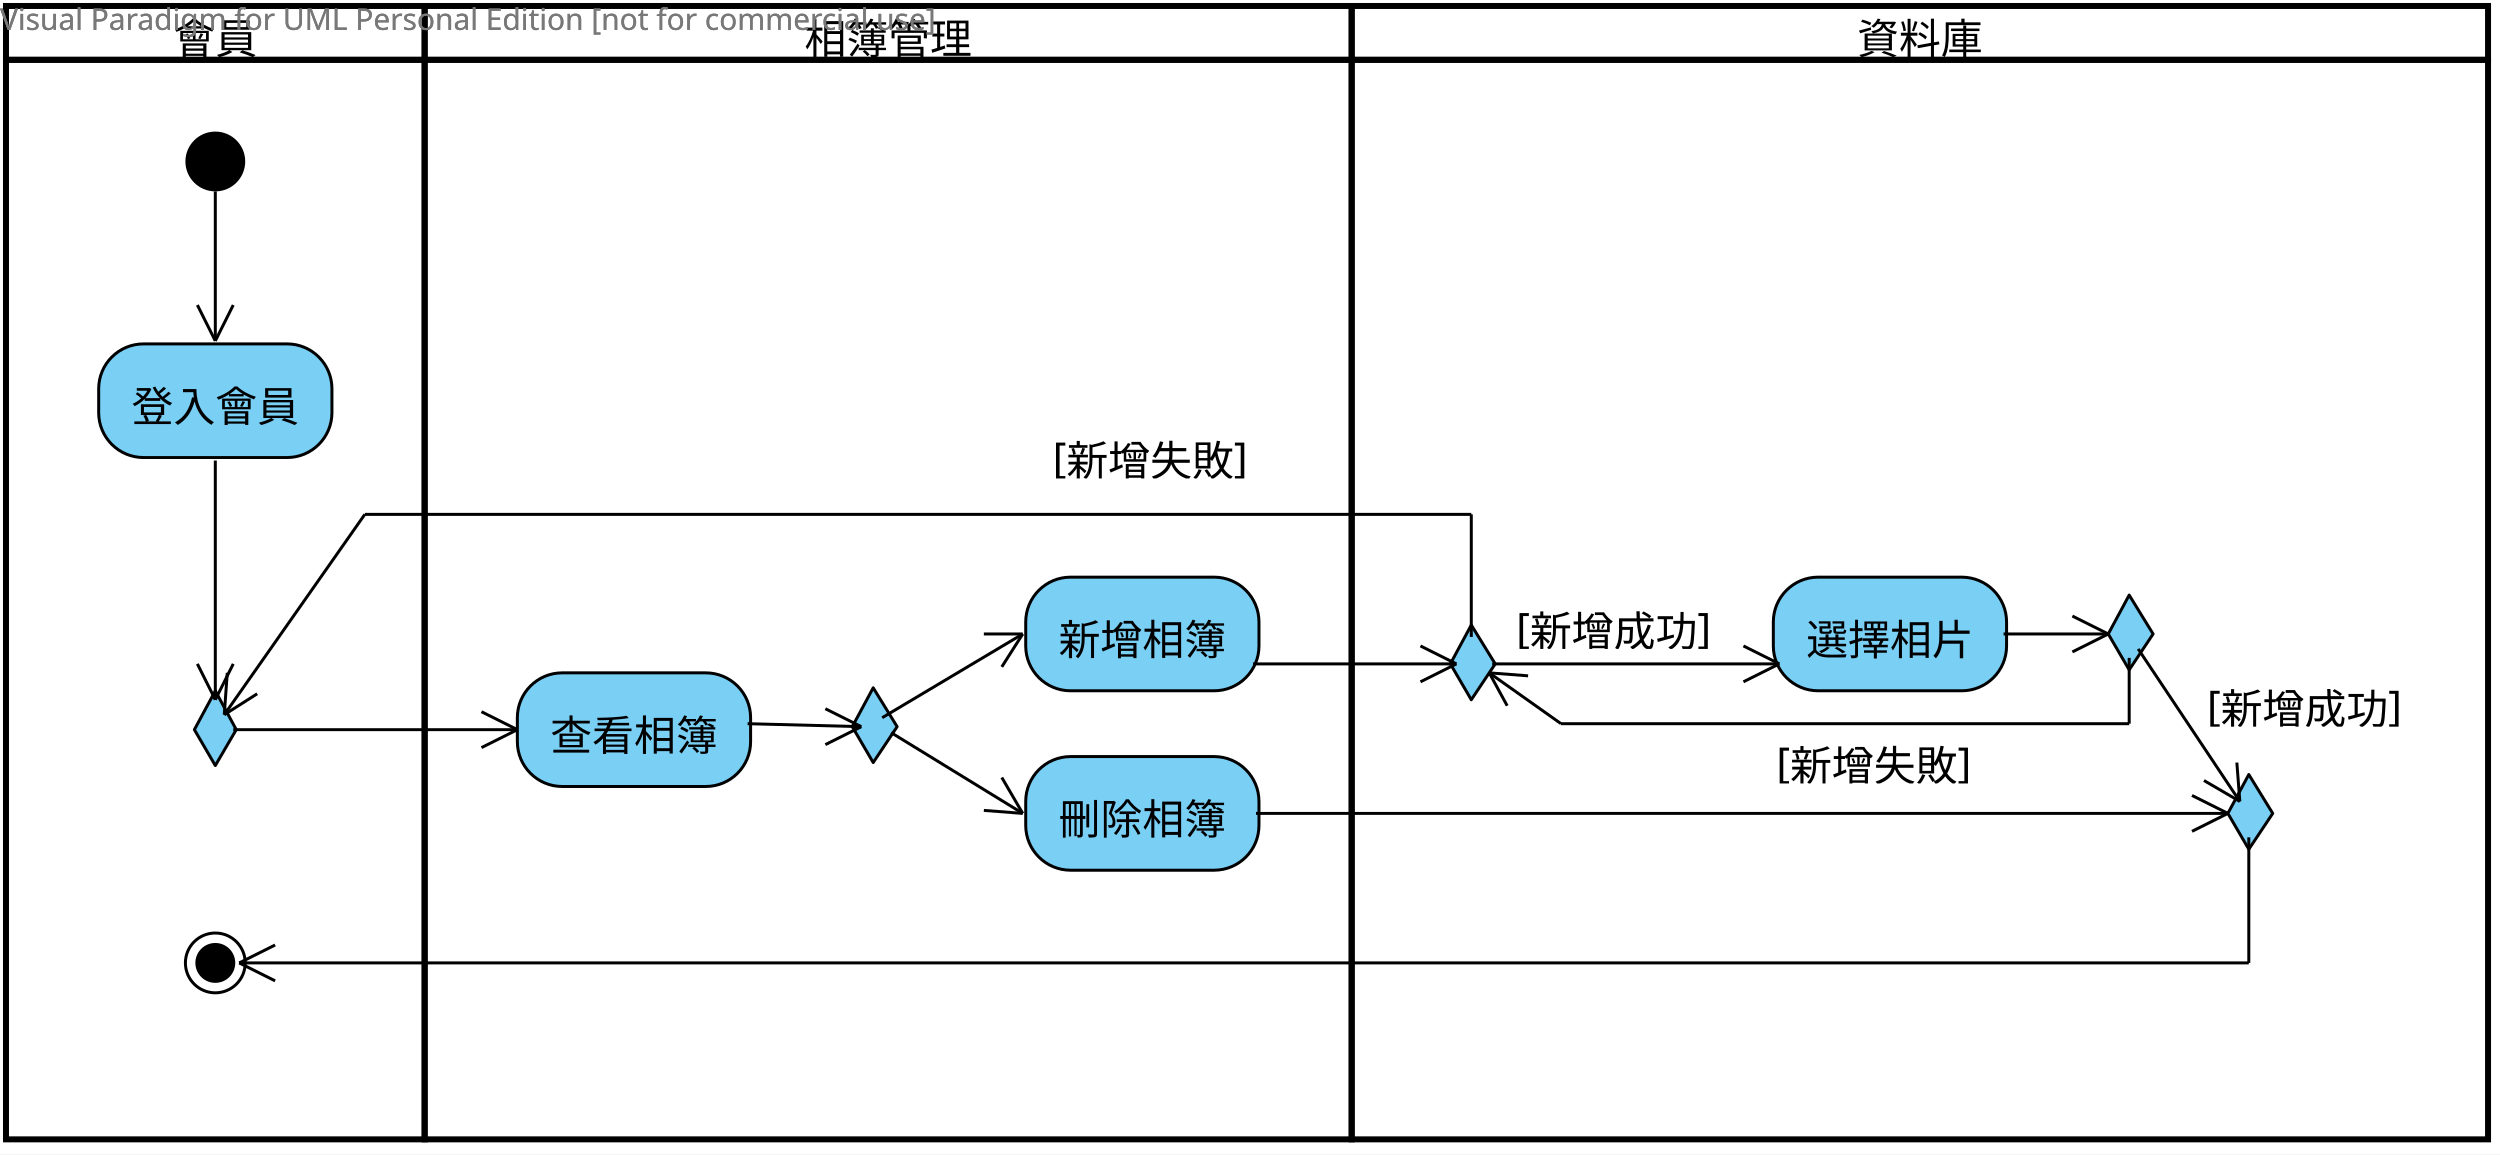
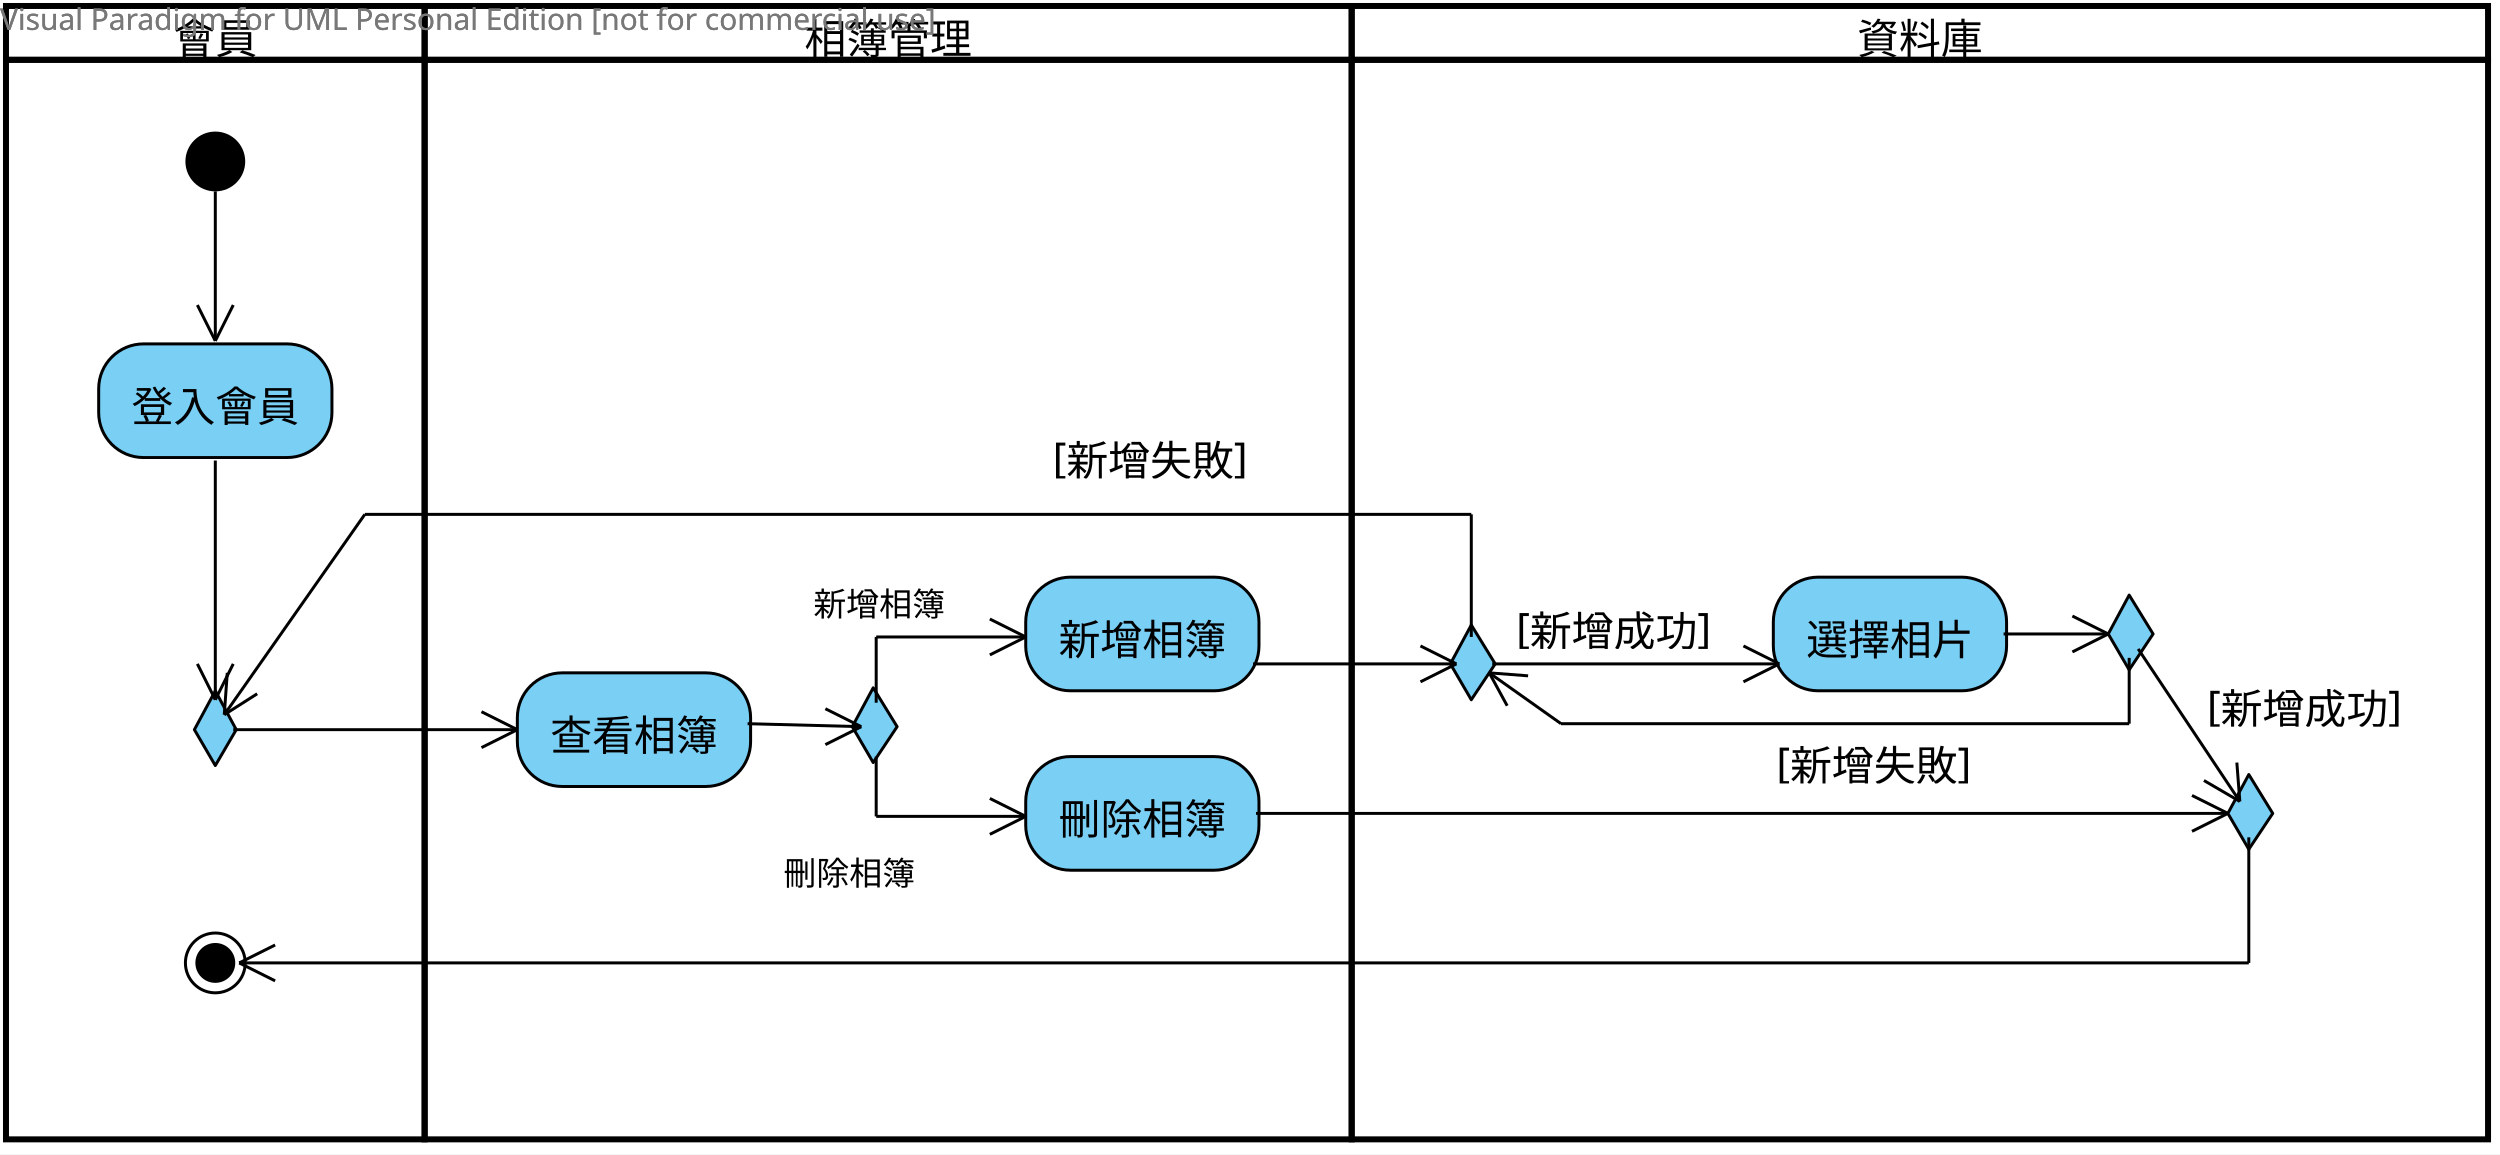
<svg xmlns="http://www.w3.org/2000/svg" style="fill-opacity:1; color-rendering:auto; color-interpolation:auto; stroke:black; text-rendering:auto; stroke-linecap:square; stroke-miterlimit:10; stroke-opacity:1; shape-rendering:auto; fill:black; stroke-dasharray:none; font-weight:normal; stroke-width:1; font-family:'Dialog'; font-style:normal; stroke-linejoin:miter; font-size:12; stroke-dashoffset:0; image-rendering:auto;" width="836" height="386">
  <defs id="genericDefs" />
  <g>
    <defs id="defs1">
      <clipPath clipPathUnits="userSpaceOnUse" id="clipPath1">
        <path d="M-3 -3 L837 -3 L837 387 L-3 387 L-3 -3 Z" />
      </clipPath>
      <clipPath clipPathUnits="userSpaceOnUse" id="clipPath2">
        <path d="M0 0 L0 369 L7 369 L7 0 Z" />
      </clipPath>
      <clipPath clipPathUnits="userSpaceOnUse" id="clipPath3">
        <path d="M-3 -3 L147 -3 L147 25 L-3 25 L-3 -3 Z" />
      </clipPath>
      <clipPath clipPathUnits="userSpaceOnUse" id="clipPath4">
        <path d="M0 0 L140 0 L140 18 L0 18 L0 0 Z" />
      </clipPath>
      <clipPath clipPathUnits="userSpaceOnUse" id="clipPath5">
        <path d="M-3 -3 L147 -3 L147 368 L-3 368 L-3 -3 Z" />
      </clipPath>
      <clipPath clipPathUnits="userSpaceOnUse" id="clipPath6">
        <path d="M-3 -3 L317 -3 L317 25 L-3 25 L-3 -3 Z" />
      </clipPath>
      <clipPath clipPathUnits="userSpaceOnUse" id="clipPath7">
        <path d="M0 0 L310 0 L310 18 L0 18 L0 0 Z" />
      </clipPath>
      <clipPath clipPathUnits="userSpaceOnUse" id="clipPath8">
        <path d="M-3 -3 L317 -3 L317 368 L-3 368 L-3 -3 Z" />
      </clipPath>
      <clipPath clipPathUnits="userSpaceOnUse" id="clipPath9">
        <path d="M-3 -3 L387 -3 L387 25 L-3 25 L-3 -3 Z" />
      </clipPath>
      <clipPath clipPathUnits="userSpaceOnUse" id="clipPath10">
        <path d="M0 0 L380 0 L380 18 L0 18 L0 0 Z" />
      </clipPath>
      <clipPath clipPathUnits="userSpaceOnUse" id="clipPath11">
        <path d="M-3 -3 L387 -3 L387 368 L-3 368 L-3 -3 Z" />
      </clipPath>
      <clipPath clipPathUnits="userSpaceOnUse" id="clipPath12">
        <path d="M-3 -3 L47 -3 L47 27 L-3 27 L-3 -3 Z" />
      </clipPath>
      <clipPath clipPathUnits="userSpaceOnUse" id="clipPath13">
        <path d="M-3 -3 L87 -3 L87 47 L-3 47 L-3 -3 Z" />
      </clipPath>
      <clipPath clipPathUnits="userSpaceOnUse" id="clipPath14">
        <path d="M0 0 L80 0 L80 40 L0 40 L0 0 Z" />
      </clipPath>
      <clipPath clipPathUnits="userSpaceOnUse" id="clipPath15">
        <path d="M-3 -3 L27 -3 L27 47 L-3 47 L-3 -3 Z" />
      </clipPath>
      <clipPath clipPathUnits="userSpaceOnUse" id="clipPath16">
        <path d="M-3 -3 L28 -3 L28 47 L-3 47 L-3 -3 Z" />
      </clipPath>
      <clipPath clipPathUnits="userSpaceOnUse" id="clipPath17">
        <path d="M-3 -3 L27 -3 L27 27 L-3 27 L-3 -3 Z" />
      </clipPath>
      <clipPath clipPathUnits="userSpaceOnUse" id="clipPath18">
        <path d="M0 0 L380 0 L380 361 L0 361 L0 0 Z" />
      </clipPath>
      <clipPath clipPathUnits="userSpaceOnUse" id="clipPath19">
        <path d="M0 0 L310 0 L310 361 L0 361 L0 0 Z" />
      </clipPath>
      <clipPath clipPathUnits="userSpaceOnUse" id="clipPath20">
        <path d="M0 0 L140 0 L140 361 L0 361 L0 0 Z" />
      </clipPath>
      <clipPath clipPathUnits="userSpaceOnUse" id="clipPath21">
        <path d="M0 0 L129 0 L129 179 L0 179 L0 0 Z" />
      </clipPath>
      <clipPath clipPathUnits="userSpaceOnUse" id="clipPath22">
        <path d="M0 0 L129 0 L129 209 L0 209 L0 0 Z" />
      </clipPath>
      <clipPath clipPathUnits="userSpaceOnUse" id="clipPath23">
        <path d="M0 0 L545 0 L545 196 L0 196 L0 0 Z" />
      </clipPath>
      <clipPath clipPathUnits="userSpaceOnUse" id="clipPath24">
        <path d="M0 0 L224 0 L224 129 L0 129 L0 0 Z" />
      </clipPath>
      <clipPath clipPathUnits="userSpaceOnUse" id="clipPath25">
        <path d="M0 0 L225 0 L225 129 L0 129 L0 0 Z" />
      </clipPath>
      <clipPath clipPathUnits="userSpaceOnUse" id="clipPath26">
        <path d="M0 0 L164 0 L164 129 L0 129 L0 0 Z" />
      </clipPath>
      <clipPath clipPathUnits="userSpaceOnUse" id="clipPath27">
        <path d="M0 0 L342 0 L342 150 L0 150 L0 0 Z" />
      </clipPath>
      <clipPath clipPathUnits="userSpaceOnUse" id="clipPath28">
        <path d="M0 0 L166 0 L166 130 L0 130 L0 0 Z" />
      </clipPath>
      <clipPath clipPathUnits="userSpaceOnUse" id="clipPath29">
-         <path d="M0 0 L172 0 L172 155 L0 155 L0 0 Z" />
+         <path d="M0 0 L179 0 L179 149 L0 149 L0 0 Z" />
      </clipPath>
      <clipPath clipPathUnits="userSpaceOnUse" id="clipPath30">
-         <path d="M0 0 L175 0 L175 157 L0 157 L0 0 Z" />
+         <path d="M0 0 L179 0 L179 152 L0 152 L0 0 Z" />
      </clipPath>
      <clipPath clipPathUnits="userSpaceOnUse" id="clipPath31">
        <path d="M0 0 L196 0 L196 129 L0 129 L0 0 Z" />
      </clipPath>
      <clipPath clipPathUnits="userSpaceOnUse" id="clipPath32">
        <path d="M0 0 L454 0 L454 129 L0 129 L0 0 Z" />
      </clipPath>
      <clipPath clipPathUnits="userSpaceOnUse" id="clipPath33">
        <path d="M0 0 L162 0 L162 180 L0 180 L0 0 Z" />
      </clipPath>
      <clipPath clipPathUnits="userSpaceOnUse" id="clipPath34">
        <path d="M0 0 L800 0 L800 170 L0 170 L0 0 Z" />
      </clipPath>
      <clipPath clipPathUnits="userSpaceOnUse" id="clipPath35">
        <path d="M0 0 L90 0 L90 18 L0 18 L0 0 Z" />
+       </clipPath>
+       <clipPath clipPathUnits="userSpaceOnUse" id="clipPath36">
+         <path d="M0 0 L64 0 L64 18 L0 18 L0 0 Z" />
      </clipPath>
    </defs>
    <g style="fill:white; text-rendering:geometricPrecision; stroke:white;">
      <rect x="0" y="0" width="836" style="stroke:none;" height="386" />
    </g>
    <g transform="translate(2,2)" style="text-rendering:geometricPrecision; stroke-width:2; font-size:14; font-family:'標楷體';">
      <rect x="0" y="0" width="140" style="clip-path:url(#clipPath3); fill:none;" height="18" />
    </g>
    <g style="text-rendering:geometricPrecision; font-size:14; font-family:'標楷體';" transform="translate(2,2)">
      <text x="56" y="16" style="clip-path:url(#clipPath4); stroke:none;" xml:space="preserve">會員</text>
    </g>
    <g transform="translate(2,20)" style="text-rendering:geometricPrecision; stroke-width:2; font-size:11; font-family:sans-serif;">
      <rect x="0" y="0" width="140" style="clip-path:url(#clipPath5); fill:none;" height="361" />
    </g>
    <g transform="translate(142,2)" style="text-rendering:geometricPrecision; stroke-width:2; font-size:14; font-family:'標楷體';">
      <rect x="0" y="0" width="310" style="clip-path:url(#clipPath6); fill:none;" height="18" />
    </g>
    <g style="text-rendering:geometricPrecision; font-size:14; font-family:'標楷體';" transform="translate(142,2)">
      <text x="127" y="16" style="clip-path:url(#clipPath7); stroke:none;" xml:space="preserve">相簿管理</text>
    </g>
    <g transform="translate(142,20)" style="text-rendering:geometricPrecision; stroke-width:2; font-size:11; font-family:sans-serif;">
      <rect x="0" y="0" width="310" style="clip-path:url(#clipPath8); fill:none;" height="361" />
    </g>
    <g transform="translate(452,2)" style="text-rendering:geometricPrecision; stroke-width:2; font-size:14; font-family:'標楷體';">
      <rect x="0" y="0" width="380" style="clip-path:url(#clipPath9); fill:none;" height="18" />
    </g>
    <g style="text-rendering:geometricPrecision; font-size:14; font-family:'標楷體';" transform="translate(452,2)">
      <text x="169" y="16" style="clip-path:url(#clipPath10); stroke:none;" xml:space="preserve">資料庫</text>
    </g>
    <g transform="translate(452,20)" style="text-rendering:geometricPrecision; stroke-width:2; font-size:11; font-family:sans-serif;">
      <rect x="0" y="0" width="380" style="clip-path:url(#clipPath11); fill:none;" height="361" />
    </g>
    <g style="text-rendering:geometricPrecision; font-size:11; font-family:sans-serif;" transform="translate(52,44)">
      <circle style="clip-path:url(#clipPath12); stroke:none;" r="10" cx="20" cy="10" />
    </g>
    <g transform="translate(32,114)" style="font-size:14; fill:rgb(122,207,245); text-rendering:geometricPrecision; font-family:'標楷體'; stroke:rgb(122,207,245);">
      <rect x="1" y="1" width="78" style="clip-path:url(#clipPath13); stroke:none;" rx="15" ry="15" height="38" />
    </g>
    <g transform="translate(32,114)" style="font-size:14; stroke-linecap:butt; text-rendering:geometricPrecision; font-family:'標楷體'; stroke-linejoin:round; stroke-miterlimit:0;">
      <rect x="1" y="1" width="78" style="clip-path:url(#clipPath13); fill:none;" rx="15" ry="15" height="38" />
    </g>
    <g style="text-rendering:geometricPrecision; font-size:14; font-family:'標楷體';" transform="translate(32,114)">
      <text x="12" y="27" style="clip-path:url(#clipPath14); stroke:none;" xml:space="preserve">登入會員</text>
    </g>
    <g transform="translate(62,224)" style="font-size:11; fill:rgb(122,207,245); text-rendering:geometricPrecision; font-family:sans-serif; stroke:rgb(122,207,245);">
      <polygon style="clip-path:url(#clipPath15); stroke:none;" points=" 10 7 17 20 10 32 3 20" />
    </g>
    <g transform="translate(62,224)" style="font-size:11; stroke-linecap:butt; text-rendering:geometricPrecision; font-family:sans-serif; stroke-linejoin:round; stroke-miterlimit:0;">
      <polygon style="fill:none; clip-path:url(#clipPath15);" points=" 10 7 17 20 10 32 3 20" />
    </g>
    <g transform="translate(172,224)" style="font-size:14; fill:rgb(122,207,245); text-rendering:geometricPrecision; font-family:'標楷體'; stroke:rgb(122,207,245);">
      <rect x="1" y="1" width="78" style="clip-path:url(#clipPath13); stroke:none;" rx="15" ry="15" height="38" />
    </g>
    <g transform="translate(172,224)" style="font-size:14; stroke-linecap:butt; text-rendering:geometricPrecision; font-family:'標楷體'; stroke-linejoin:round; stroke-miterlimit:0;">
      <rect x="1" y="1" width="78" style="clip-path:url(#clipPath13); fill:none;" rx="15" ry="15" height="38" />
    </g>
    <g style="text-rendering:geometricPrecision; font-size:14; font-family:'標楷體';" transform="translate(172,224)">
      <text x="12" y="27" style="clip-path:url(#clipPath14); stroke:none;" xml:space="preserve">查看相簿</text>
    </g>
    <g transform="translate(282,223)" style="font-size:11; fill:rgb(122,207,245); text-rendering:geometricPrecision; font-family:sans-serif; stroke:rgb(122,207,245);">
      <polygon style="clip-path:url(#clipPath16); stroke:none;" points=" 10 7 18 20 10 32 3 20" />
    </g>
    <g transform="translate(282,223)" style="font-size:11; stroke-linecap:butt; text-rendering:geometricPrecision; font-family:sans-serif; stroke-linejoin:round; stroke-miterlimit:0;">
      <polygon style="fill:none; clip-path:url(#clipPath16);" points=" 10 7 18 20 10 32 3 20" />
    </g>
    <g transform="translate(342,252)" style="font-size:14; fill:rgb(122,207,245); text-rendering:geometricPrecision; font-family:'標楷體'; stroke:rgb(122,207,245);">
      <rect x="1" y="1" width="78" style="clip-path:url(#clipPath13); stroke:none;" rx="15" ry="15" height="38" />
    </g>
    <g transform="translate(342,252)" style="font-size:14; stroke-linecap:butt; text-rendering:geometricPrecision; font-family:'標楷體'; stroke-linejoin:round; stroke-miterlimit:0;">
      <rect x="1" y="1" width="78" style="clip-path:url(#clipPath13); fill:none;" rx="15" ry="15" height="38" />
    </g>
    <g style="text-rendering:geometricPrecision; font-size:14; font-family:'標楷體';" transform="translate(342,252)">
      <text x="12" y="27" style="clip-path:url(#clipPath14); stroke:none;" xml:space="preserve">刪除相簿</text>
    </g>
    <g transform="translate(342,192)" style="font-size:14; fill:rgb(122,207,245); text-rendering:geometricPrecision; font-family:'標楷體'; stroke:rgb(122,207,245);">
      <rect x="1" y="1" width="78" style="clip-path:url(#clipPath13); stroke:none;" rx="15" ry="15" height="38" />
    </g>
    <g transform="translate(342,192)" style="font-size:14; stroke-linecap:butt; text-rendering:geometricPrecision; font-family:'標楷體'; stroke-linejoin:round; stroke-miterlimit:0;">
      <rect x="1" y="1" width="78" style="clip-path:url(#clipPath13); fill:none;" rx="15" ry="15" height="38" />
    </g>
    <g style="text-rendering:geometricPrecision; font-size:14; font-family:'標楷體';" transform="translate(342,192)">
      <text x="12" y="27" style="clip-path:url(#clipPath14); stroke:none;" xml:space="preserve">新增相簿</text>
    </g>
    <g style="text-rendering:geometricPrecision; font-size:11; font-family:sans-serif;" transform="translate(62,312)">
      <circle style="clip-path:url(#clipPath17); stroke:none;" r="6.667" cx="10" cy="10" />
      <circle style="stroke-linecap:butt; clip-path:url(#clipPath17); fill:none; stroke-linejoin:round; stroke-miterlimit:0;" r="10" cx="10" cy="10" />
    </g>
    <g transform="translate(482,202)" style="font-size:11; fill:rgb(122,207,245); text-rendering:geometricPrecision; font-family:sans-serif; stroke:rgb(122,207,245);">
      <polygon style="clip-path:url(#clipPath16); stroke:none;" points=" 10 7 18 20 10 32 3 20" />
    </g>
    <g transform="translate(482,202)" style="font-size:11; stroke-linecap:butt; text-rendering:geometricPrecision; font-family:sans-serif; stroke-linejoin:round; stroke-miterlimit:0;">
      <polygon style="fill:none; clip-path:url(#clipPath16);" points=" 10 7 18 20 10 32 3 20" />
    </g>
    <g transform="translate(592,192)" style="font-size:14; fill:rgb(122,207,245); text-rendering:geometricPrecision; font-family:'標楷體'; stroke:rgb(122,207,245);">
      <rect x="1" y="1" width="78" style="clip-path:url(#clipPath13); stroke:none;" rx="15" ry="15" height="38" />
    </g>
    <g transform="translate(592,192)" style="font-size:14; stroke-linecap:butt; text-rendering:geometricPrecision; font-family:'標楷體'; stroke-linejoin:round; stroke-miterlimit:0;">
      <rect x="1" y="1" width="78" style="clip-path:url(#clipPath13); fill:none;" rx="15" ry="15" height="38" />
    </g>
    <g style="text-rendering:geometricPrecision; font-size:14; font-family:'標楷體';" transform="translate(592,192)">
      <text x="12" y="27" style="clip-path:url(#clipPath14); stroke:none;" xml:space="preserve">選擇相片</text>
    </g>
    <g transform="translate(702,192)" style="font-size:11; fill:rgb(122,207,245); text-rendering:geometricPrecision; font-family:sans-serif; stroke:rgb(122,207,245);">
      <polygon style="clip-path:url(#clipPath16); stroke:none;" points=" 10 7 18 20 10 32 3 20" />
    </g>
    <g transform="translate(702,192)" style="font-size:11; stroke-linecap:butt; text-rendering:geometricPrecision; font-family:sans-serif; stroke-linejoin:round; stroke-miterlimit:0;">
      <polygon style="fill:none; clip-path:url(#clipPath16);" points=" 10 7 18 20 10 32 3 20" />
    </g>
    <g transform="translate(742,252)" style="font-size:11; fill:rgb(122,207,245); text-rendering:geometricPrecision; font-family:sans-serif; stroke:rgb(122,207,245);">
      <polygon style="clip-path:url(#clipPath16); stroke:none;" points=" 10 7 18 20 10 32 3 20" />
    </g>
    <g transform="translate(742,252)" style="font-size:11; stroke-linecap:butt; text-rendering:geometricPrecision; font-family:sans-serif; stroke-linejoin:round; stroke-miterlimit:0;">
      <polygon style="fill:none; clip-path:url(#clipPath16);" points=" 10 7 18 20 10 32 3 20" />
    </g>
    <g transform="translate(9,2)" style="font-size:11; stroke-linecap:butt; text-rendering:geometricPrecision; font-family:sans-serif; stroke-linejoin:round;">
      <line x1="63" x2="63" y1="62" style="clip-path:url(#clipPath21); fill:none;" y2="112" />
      <line x1="63" x2="69" y1="112" style="clip-path:url(#clipPath21); fill:none;" y2="100" />
      <line x1="63" x2="57" y1="112" style="clip-path:url(#clipPath21); fill:none;" y2="100" />
    </g>
    <g transform="translate(9,92)" style="font-size:11; stroke-linecap:butt; text-rendering:geometricPrecision; font-family:sans-serif; stroke-linejoin:round;">
      <line x1="63" x2="63" y1="62" style="clip-path:url(#clipPath22); fill:none;" y2="142" />
      <line x1="63" x2="69" y1="142" style="clip-path:url(#clipPath22); fill:none;" y2="130" />
      <line x1="63" x2="57" y1="142" style="clip-path:url(#clipPath22); fill:none;" y2="130" />
    </g>
    <g transform="translate(13,109)" style="font-size:14; stroke-linecap:butt; text-rendering:geometricPrecision; font-family:'標楷體'; stroke-linejoin:round;">
      <line x1="479" x2="479" y1="104" style="clip-path:url(#clipPath23); fill:none;" y2="63" />
      <line x1="479" x2="109" y1="63" style="clip-path:url(#clipPath23); fill:none;" y2="63" />
      <line x1="109" x2="62" y1="63" style="clip-path:url(#clipPath23); fill:none;" y2="130" />
      <line x1="62" x2="73" y1="130" style="clip-path:url(#clipPath23); fill:none;" y2="123" />
      <line x1="62" x2="63" y1="130" style="clip-path:url(#clipPath23); fill:none;" y2="116" />
    </g>
    <g transform="translate(15,182)" style="font-size:11; stroke-linecap:butt; text-rendering:geometricPrecision; font-family:sans-serif; stroke-linejoin:round;">
      <line x1="63" x2="158" y1="62" style="clip-path:url(#clipPath24); fill:none;" y2="62" />
      <line x1="158" x2="146" y1="62" style="clip-path:url(#clipPath24); fill:none;" y2="56" />
      <line x1="158" x2="146" y1="62" style="clip-path:url(#clipPath24); fill:none;" y2="68" />
    </g>
    <g transform="translate(437,159)" style="font-size:14; stroke-linecap:butt; text-rendering:geometricPrecision; font-family:'標楷體'; stroke-linejoin:round;">
      <line x1="62" x2="158" y1="63" style="clip-path:url(#clipPath25); fill:none;" y2="63" />
      <line x1="158" x2="146" y1="63" style="clip-path:url(#clipPath25); fill:none;" y2="57" />
      <line x1="158" x2="146" y1="63" style="clip-path:url(#clipPath25); fill:none;" y2="69" />
    </g>
    <g transform="translate(608,149)" style="font-size:11; stroke-linecap:butt; text-rendering:geometricPrecision; font-family:sans-serif; stroke-linejoin:round;">
      <line x1="62" x2="97" y1="63" style="clip-path:url(#clipPath26); fill:none;" y2="63" />
      <line x1="97" x2="85" y1="63" style="clip-path:url(#clipPath26); fill:none;" y2="57" />
      <line x1="97" x2="85" y1="63" style="clip-path:url(#clipPath26); fill:none;" y2="69" />
    </g>
    <g transform="translate(435,158)" style="font-size:14; stroke-linecap:butt; text-rendering:geometricPrecision; font-family:'標楷體'; stroke-linejoin:round;">
      <line x1="277" x2="277" y1="62" style="clip-path:url(#clipPath27); fill:none;" y2="84" />
      <line x1="277" x2="87" y1="84" style="clip-path:url(#clipPath27); fill:none;" y2="84" />
      <line x1="87" x2="63" y1="84" style="clip-path:url(#clipPath27); fill:none;" y2="67" />
      <line x1="63" x2="69" y1="67" style="clip-path:url(#clipPath27); fill:none;" y2="78" />
      <line x1="63" x2="76" y1="67" style="clip-path:url(#clipPath27); fill:none;" y2="68" />
    </g>
    <g transform="translate(188,179)" style="font-size:11; stroke-linecap:butt; text-rendering:geometricPrecision; font-family:sans-serif; stroke-linejoin:round;">
      <line x1="62" x2="100" y1="63" style="clip-path:url(#clipPath28); fill:none;" y2="64" />
      <line x1="100" x2="88" y1="64" style="clip-path:url(#clipPath28); fill:none;" y2="58" />
      <line x1="100" x2="88" y1="64" style="clip-path:url(#clipPath28); fill:none;" y2="70" />
    </g>
-     <g transform="translate(235,183)" style="font-size:11; stroke-linecap:butt; text-rendering:geometricPrecision; font-family:sans-serif; stroke-linejoin:round;">
-       <line x1="63" x2="107" y1="62" style="clip-path:url(#clipPath29); fill:none;" y2="89" />
-       <line x1="107" x2="100" y1="89" style="clip-path:url(#clipPath29); fill:none;" y2="77" />
-       <line x1="107" x2="94" y1="89" style="clip-path:url(#clipPath29); fill:none;" y2="88" />
-     </g>
-     <g transform="translate(233,149)" style="font-size:11; stroke-linecap:butt; text-rendering:geometricPrecision; font-family:sans-serif; stroke-linejoin:round;">
-       <line x1="62" x2="109" y1="91" style="clip-path:url(#clipPath30); fill:none;" y2="63" />
-       <line x1="109" x2="96" y1="63" style="clip-path:url(#clipPath30); fill:none;" y2="63" />
-       <line x1="109" x2="102" y1="63" style="clip-path:url(#clipPath30); fill:none;" y2="74" />
+     <g transform="translate(230,190)" style="font-size:11; stroke-linecap:butt; text-rendering:geometricPrecision; font-family:sans-serif; stroke-linejoin:round;">
+       <line x1="63" x2="63" y1="63" style="clip-path:url(#clipPath29); fill:none;" y2="83" />
+       <line x1="63" x2="113" y1="83" style="clip-path:url(#clipPath29); fill:none;" y2="83" />
+       <line x1="113" x2="101" y1="83" style="clip-path:url(#clipPath29); fill:none;" y2="77" />
+       <line x1="113" x2="101" y1="83" style="clip-path:url(#clipPath29); fill:none;" y2="89" />
+     </g>
+     <g transform="translate(230,150)" style="font-size:11; stroke-linecap:butt; text-rendering:geometricPrecision; font-family:sans-serif; stroke-linejoin:round;">
+       <line x1="63" x2="63" y1="85" style="clip-path:url(#clipPath30); fill:none;" y2="63" />
+       <line x1="63" x2="113" y1="63" style="clip-path:url(#clipPath30); fill:none;" y2="63" />
+       <line x1="113" x2="101" y1="63" style="clip-path:url(#clipPath30); fill:none;" y2="57" />
+       <line x1="113" x2="101" y1="63" style="clip-path:url(#clipPath30); fill:none;" y2="69" />
    </g>
    <g transform="translate(357,159)" style="font-size:11; stroke-linecap:butt; text-rendering:geometricPrecision; font-family:sans-serif; stroke-linejoin:round;">
      <line x1="62" x2="130" y1="63" style="clip-path:url(#clipPath31); fill:none;" y2="63" />
      <line x1="130" x2="118" y1="63" style="clip-path:url(#clipPath31); fill:none;" y2="57" />
      <line x1="130" x2="118" y1="63" style="clip-path:url(#clipPath31); fill:none;" y2="69" />
    </g>
    <g transform="translate(358,209)" style="font-size:11; stroke-linecap:butt; text-rendering:geometricPrecision; font-family:sans-serif; stroke-linejoin:round;">
      <line x1="62" x2="387" y1="63" style="clip-path:url(#clipPath32); fill:none;" y2="63" />
      <line x1="387" x2="375" y1="63" style="clip-path:url(#clipPath32); fill:none;" y2="57" />
      <line x1="387" x2="375" y1="63" style="clip-path:url(#clipPath32); fill:none;" y2="69" />
    </g>
    <g transform="translate(653,154)" style="font-size:14; stroke-linecap:butt; text-rendering:geometricPrecision; font-family:'標楷體'; stroke-linejoin:round;">
      <line x1="62" x2="96" y1="63" style="clip-path:url(#clipPath33); fill:none;" y2="114" />
      <line x1="96" x2="95" y1="114" style="clip-path:url(#clipPath33); fill:none;" y2="101" />
      <line x1="96" x2="84" y1="114" style="clip-path:url(#clipPath33); fill:none;" y2="107" />
    </g>
    <g transform="translate(18,218)" style="font-size:11; stroke-linecap:butt; text-rendering:geometricPrecision; font-family:sans-serif; stroke-linejoin:round;">
      <line x1="734" x2="734" y1="62" style="clip-path:url(#clipPath34); fill:none;" y2="104" />
      <line x1="734" x2="62" y1="104" style="clip-path:url(#clipPath34); fill:none;" y2="104" />
      <line x1="62" x2="74" y1="104" style="clip-path:url(#clipPath34); fill:none;" y2="110" />
      <line x1="62" x2="74" y1="104" style="clip-path:url(#clipPath34); fill:none;" y2="98" />
    </g>
    <g style="text-rendering:geometricPrecision; font-size:14; font-family:'標楷體';" transform="translate(728,225)">
      <text x="10" y="16" style="clip-path:url(#clipPath35); stroke:none;" xml:space="preserve">[新增成功]</text>
    </g>
+     <g style="text-rendering:geometricPrecision; font-size:11; font-family:sans-serif;" transform="translate(262,192)">
+       <text x="10" y="14" style="clip-path:url(#clipPath36); stroke:none;" xml:space="preserve">新增相簿</text>
+     </g>
+     <g style="text-rendering:geometricPrecision; font-size:11; font-family:sans-serif;" transform="translate(252,282)">
+       <text x="10" y="14" style="clip-path:url(#clipPath36); stroke:none;" xml:space="preserve">刪除相簿</text>
+     </g>
    <g style="text-rendering:geometricPrecision; font-size:14; font-family:'標楷體';" transform="translate(584,244)">
      <text x="10" y="16" style="clip-path:url(#clipPath35); stroke:none;" xml:space="preserve">[新增失敗]</text>
    </g>
    <g style="text-rendering:geometricPrecision; font-size:14; font-family:'標楷體';" transform="translate(497,199)">
      <text x="10" y="16" style="clip-path:url(#clipPath35); stroke:none;" xml:space="preserve">[新增成功]</text>
    </g>
    <g style="text-rendering:geometricPrecision; font-size:14; font-family:'標楷體';" transform="translate(342,142)">
      <text x="10" y="16" style="clip-path:url(#clipPath35); stroke:none;" xml:space="preserve">[新增失敗]</text>
    </g>
    <g style="fill:rgb(120,120,120); text-rendering:geometricPrecision; font-size:10; stroke:rgb(120,120,120);">
      <text xml:space="preserve" x="0" y="10" style="stroke:none;">Visual Paradigm for UML Personal Edition [not for commercial use] </text>
      <text xml:space="preserve" x="0" y="10" style="stroke:none;">Visual Paradigm for UML Personal Edition [not for commercial use] </text>
    </g>
  </g>
</svg>
